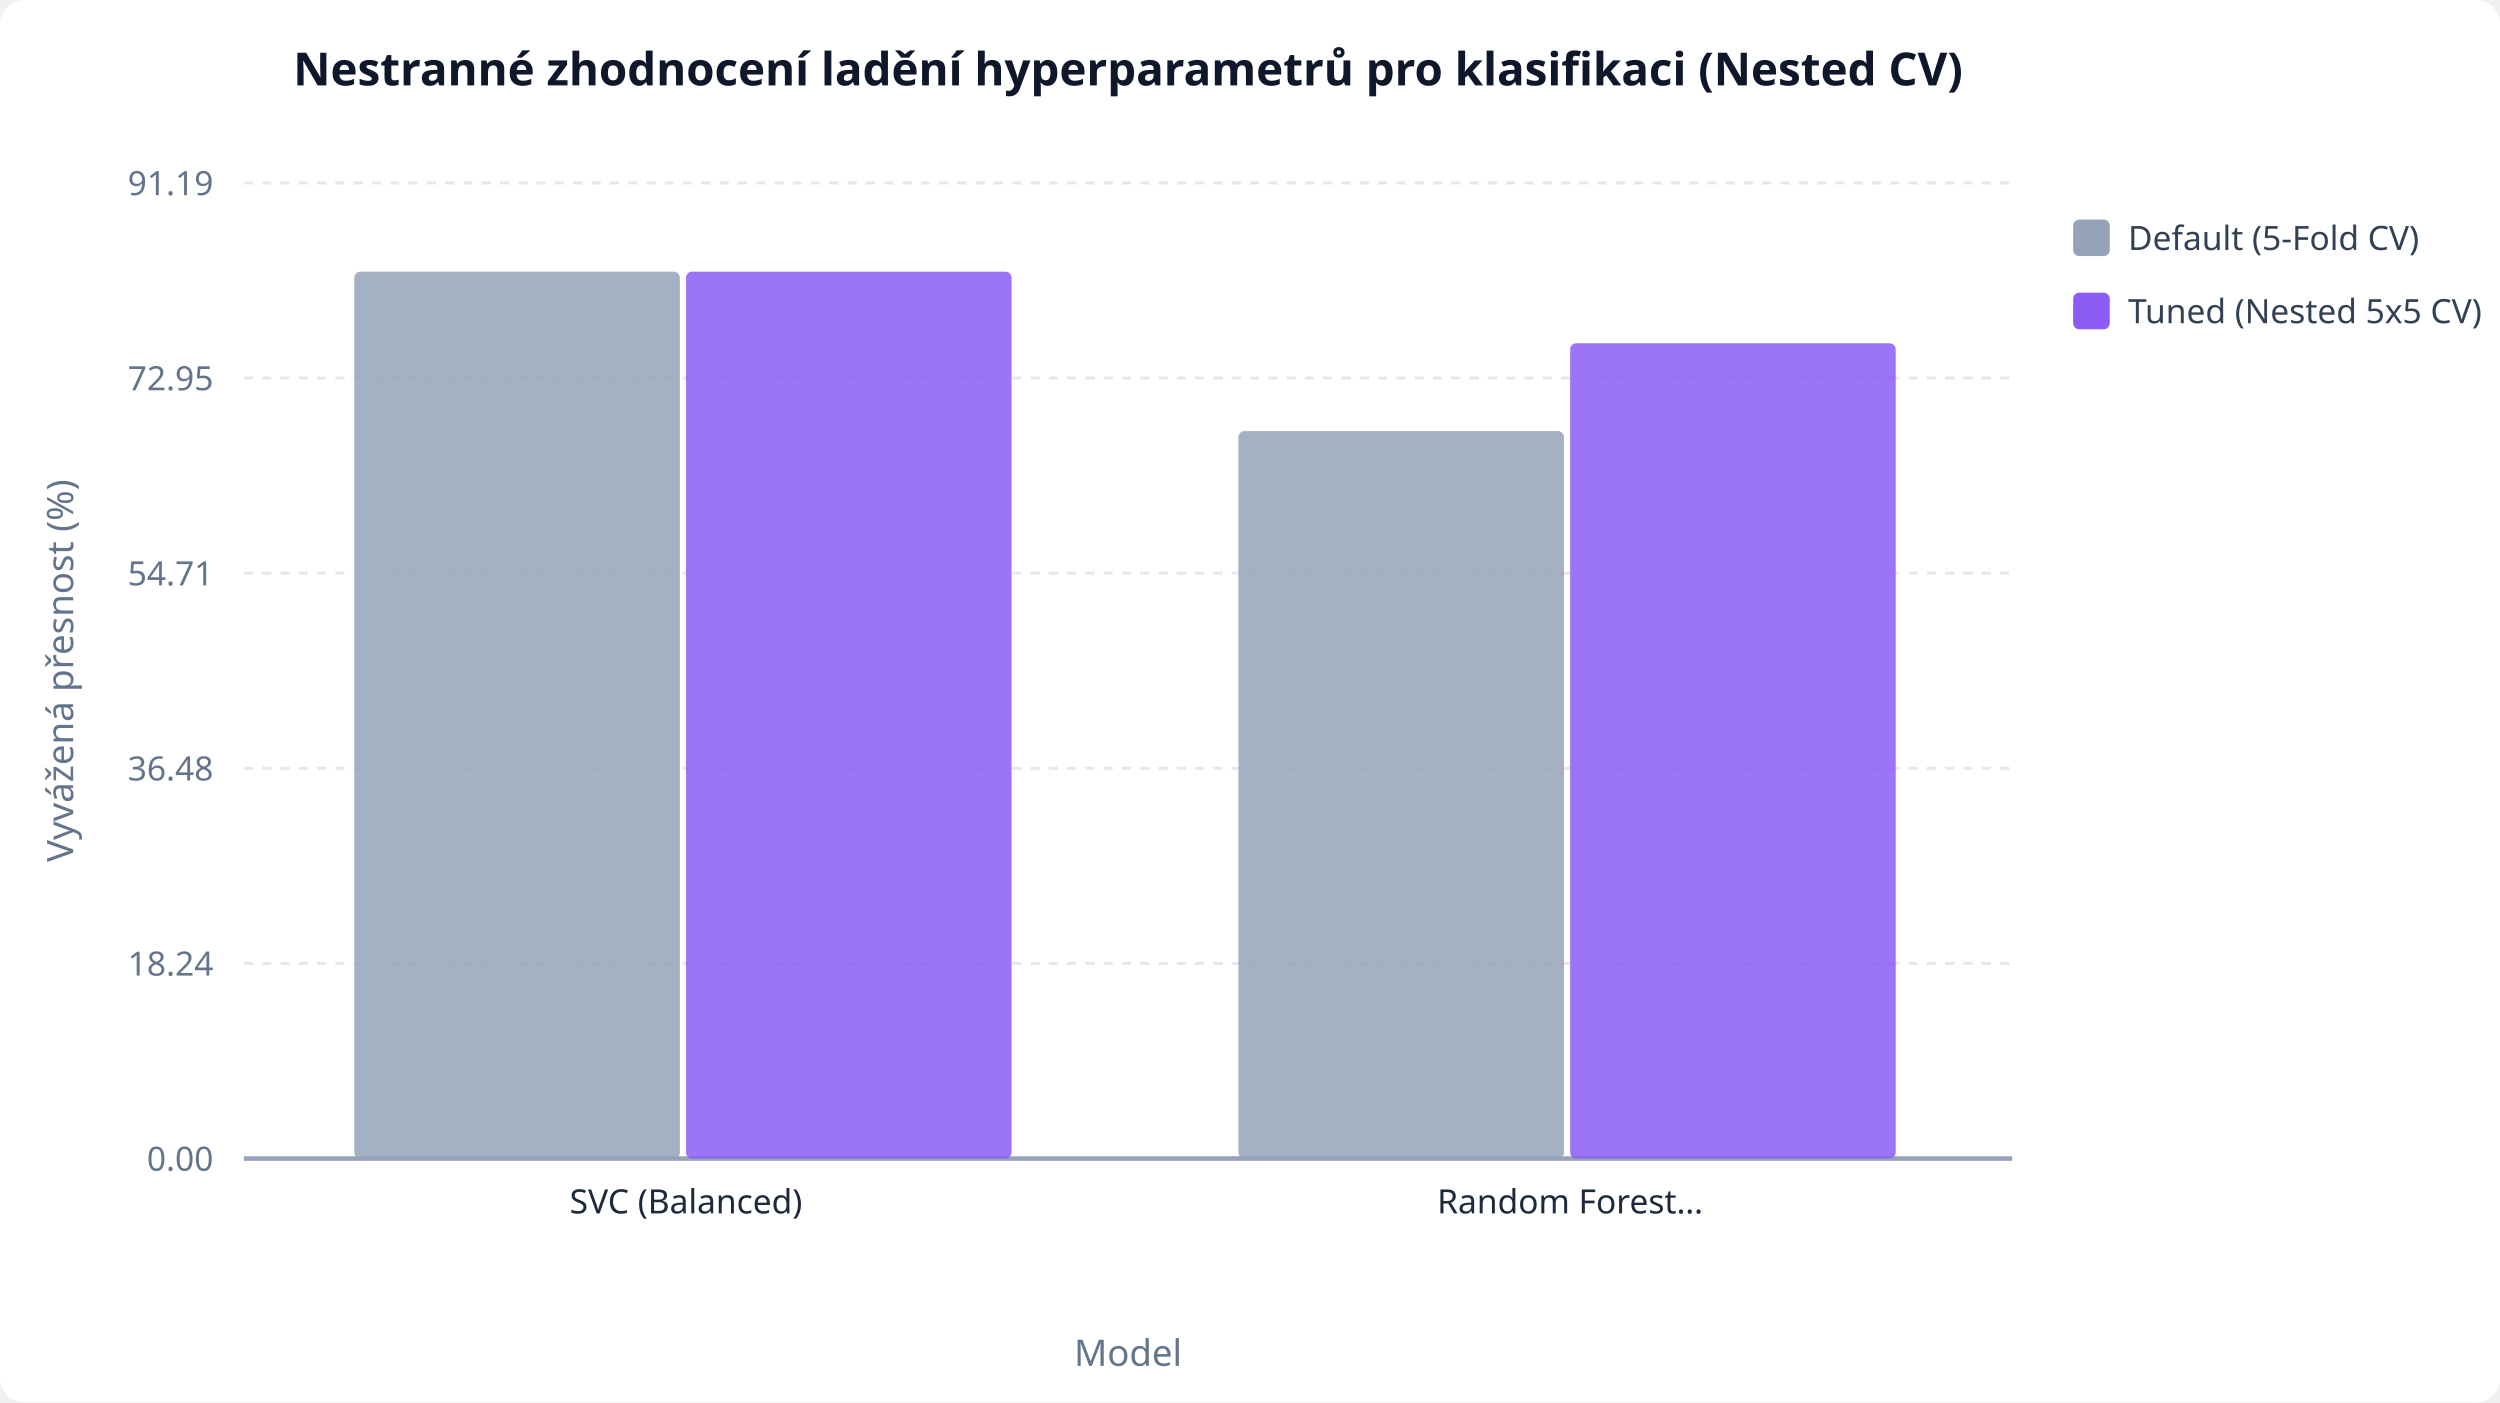
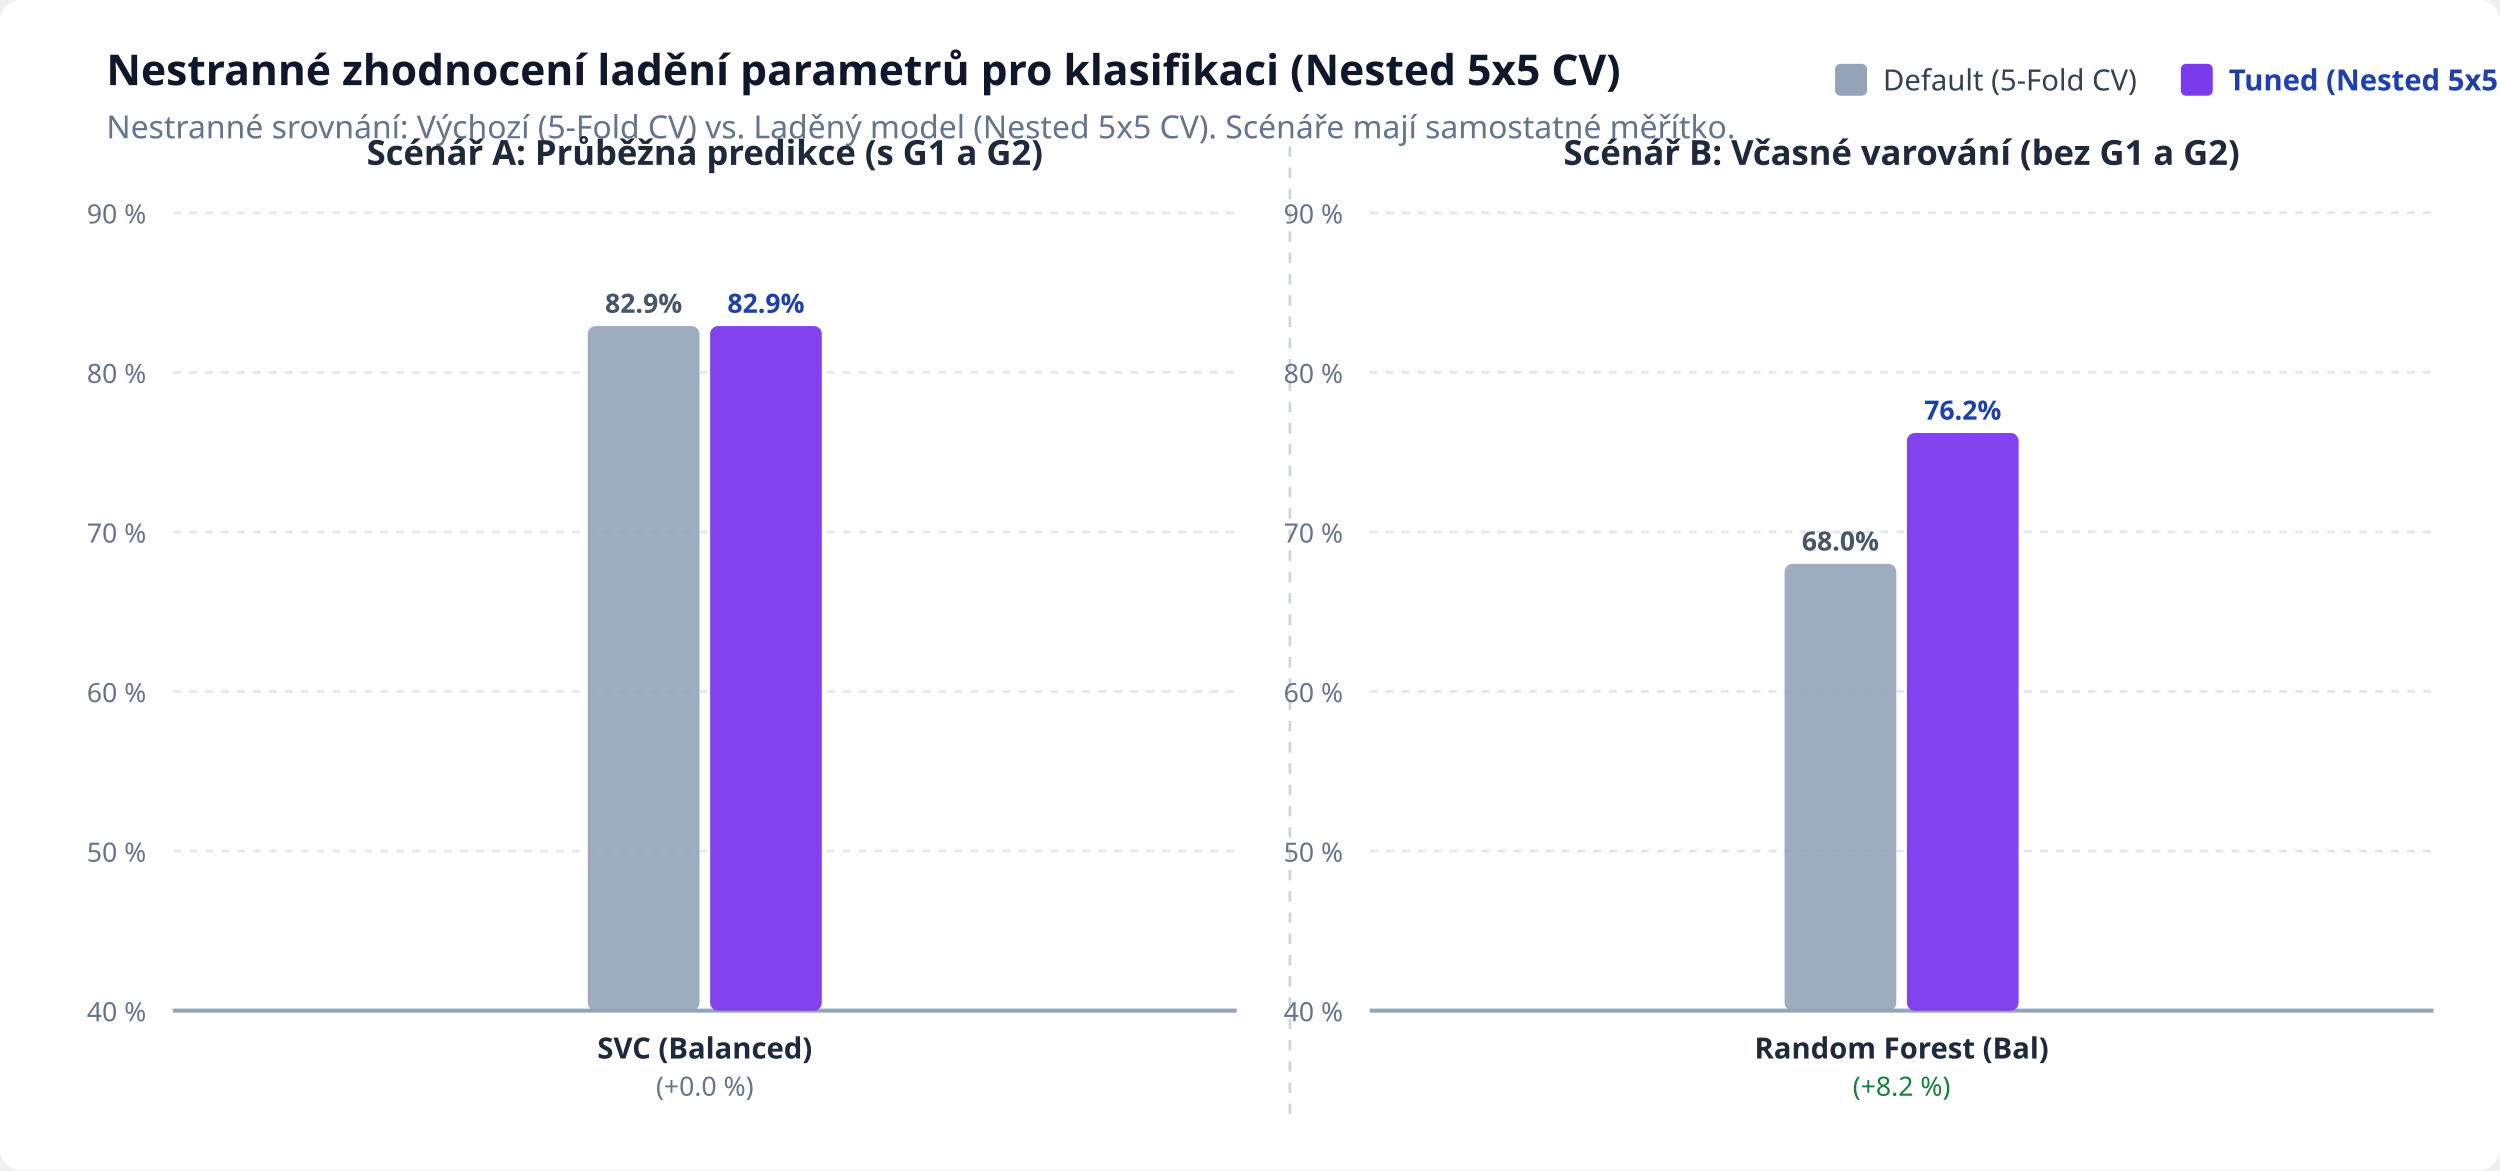
- <svg xmlns="http://www.w3.org/2000/svg" viewBox="0 0 820 460" width="820" height="460" style="background:#ffffff; border-radius:8px; border:1px solid #e2e8f0; font-family:system-ui, sans-serif;">
-   <rect width="820" height="460" fill="#ffffff" rx="8" />
-   <text x="370.0" y="28" text-anchor="middle" font-size="15" font-weight="bold" fill="#0f172a">Nestranné zhodnocení ladění hyperparametrů pro klasifikaci (Nested CV)</text>
-   <text x="370.0" y="448" text-anchor="middle" font-size="12" fill="#64748b">Model</text>
-   <text x="24" y="220.0" text-anchor="middle" font-size="12" fill="#64748b" transform="rotate(-90, 24, 220.0)">Vyvážená přesnost (%)</text>
-   <line x1="80" y1="380.0" x2="660" y2="380.0" stroke="#e2e8f0" stroke-width="1" stroke-dasharray="3 3" />
-   <line x1="80" y1="316.0" x2="660" y2="316.0" stroke="#e2e8f0" stroke-width="1" stroke-dasharray="3 3" />
-   <line x1="80" y1="252.0" x2="660" y2="252.0" stroke="#e2e8f0" stroke-width="1" stroke-dasharray="3 3" />
-   <line x1="80" y1="188.0" x2="660" y2="188.0" stroke="#e2e8f0" stroke-width="1" stroke-dasharray="3 3" />
-   <line x1="80" y1="124.0" x2="660" y2="124.0" stroke="#e2e8f0" stroke-width="1" stroke-dasharray="3 3" />
-   <line x1="80" y1="60.0" x2="660" y2="60.0" stroke="#e2e8f0" stroke-width="1" stroke-dasharray="3 3" />
-   <line x1="80" y1="380.0" x2="660" y2="380.0" stroke="#94a3b8" stroke-width="1.5" />
-   <rect x="116.2" y="89.1" width="106.8" height="290.9" rx="2" fill="#94a3b8" opacity="0.85" />
-   <rect x="225.0" y="89.1" width="106.8" height="290.9" rx="2" fill="#8b5cf6" opacity="0.85" />
-   <rect x="406.2" y="141.4" width="106.8" height="238.6" rx="2" fill="#94a3b8" opacity="0.85" />
-   <rect x="515.0" y="112.6" width="106.8" height="267.4" rx="2" fill="#8b5cf6" opacity="0.85" />
-   <text x="70" y="384.0" text-anchor="end" font-family="system-ui, sans-serif" font-size="11" fill="#64748b">0.00</text>
-   <text x="70" y="320.0" text-anchor="end" font-family="system-ui, sans-serif" font-size="11" fill="#64748b">18.24</text>
-   <text x="70" y="256.0" text-anchor="end" font-family="system-ui, sans-serif" font-size="11" fill="#64748b">36.48</text>
-   <text x="70" y="192.0" text-anchor="end" font-family="system-ui, sans-serif" font-size="11" fill="#64748b">54.71</text>
-   <text x="70" y="128.0" text-anchor="end" font-family="system-ui, sans-serif" font-size="11" fill="#64748b">72.95</text>
-   <text x="70" y="64.0" text-anchor="end" font-family="system-ui, sans-serif" font-size="11" fill="#64748b">91.19</text>
-   <text x="225.0" y="398.0" text-anchor="middle" font-family="system-ui, sans-serif" font-size="11" fill="#1e293b">SVC (Balanced)</text>
-   <text x="515.0" y="398.0" text-anchor="middle" font-family="system-ui, sans-serif" font-size="11" fill="#1e293b">Random Forest…</text>
-   <rect x="680" y="72" width="12" height="12" rx="2" fill="#94a3b8" />
-   <text x="698" y="82" font-size="11" fill="#334155">Default (5-Fold CV)</text>
-   <rect x="680" y="96" width="12" height="12" rx="2" fill="#8b5cf6" />
-   <text x="698" y="106" font-size="11" fill="#334155">Tuned (Nested 5x5 CV)</text>
+ <svg xmlns="http://www.w3.org/2000/svg" viewBox="0 0 940 440" width="940" height="440" style="background:#ffffff; border-radius:8px; border:1px solid #e2e8f0; font-family:system-ui, sans-serif;">
+   <rect width="940" height="440" fill="#ffffff" rx="8" />
+   <text x="40" y="32" font-size="16" font-weight="bold" fill="#0f172a">Nestranné zhodnocení ladění parametrů pro klasifikaci (Nested 5x5 CV)</text>
+   <text x="40" y="52" font-size="12" fill="#64748b">Nestranné srovnání: Výchozí (5-Fold CV) vs. Laděný model (Nested 5x5 CV). Scénáře mají samostatné měřítko.</text>
+   <g transform="translate(690, 24)">
+     <rect x="0" y="0" width="12" height="12" rx="2" fill="#94a3b8" />
+     <text x="18" y="10" font-size="11" fill="#334155">Default (5-Fold CV)</text>
+     <rect x="130" y="0" width="12" height="12" rx="2" fill="#7c3aed" />
+     <text x="148" y="10" font-size="11" fill="#1e40af" font-weight="bold">Tuned (Nested 5x5 CV)</text>
+   </g>
+   <line x1="485" y1="55" x2="485" y2="420" stroke="#cbd5e1" stroke-width="1" stroke-dasharray="4 4" />
+   <text x="265.0" y="62" text-anchor="middle" font-size="13" font-weight="bold" fill="#1e293b">Scénář A: Průběžná predikce (s G1 a G2)</text>
+   <line x1="65" y1="380.0" x2="465" y2="380.0" stroke="#e2e8f0" stroke-width="1" stroke-dasharray="3 3" />
+   <text x="55" y="384.0" text-anchor="end" font-family="system-ui, sans-serif" font-size="10" fill="#64748b">40 %</text>
+   <line x1="65" y1="320.0" x2="465" y2="320.0" stroke="#e2e8f0" stroke-width="1" stroke-dasharray="3 3" />
+   <text x="55" y="324.0" text-anchor="end" font-family="system-ui, sans-serif" font-size="10" fill="#64748b">50 %</text>
+   <line x1="65" y1="260.0" x2="465" y2="260.0" stroke="#e2e8f0" stroke-width="1" stroke-dasharray="3 3" />
+   <text x="55" y="264.0" text-anchor="end" font-family="system-ui, sans-serif" font-size="10" fill="#64748b">60 %</text>
+   <line x1="65" y1="200.0" x2="465" y2="200.0" stroke="#e2e8f0" stroke-width="1" stroke-dasharray="3 3" />
+   <text x="55" y="204.0" text-anchor="end" font-family="system-ui, sans-serif" font-size="10" fill="#64748b">70 %</text>
+   <line x1="65" y1="140.0" x2="465" y2="140.0" stroke="#e2e8f0" stroke-width="1" stroke-dasharray="3 3" />
+   <text x="55" y="144.0" text-anchor="end" font-family="system-ui, sans-serif" font-size="10" fill="#64748b">80 %</text>
+   <line x1="65" y1="80.0" x2="465" y2="80.0" stroke="#e2e8f0" stroke-width="1" stroke-dasharray="3 3" />
+   <text x="55" y="84.0" text-anchor="end" font-family="system-ui, sans-serif" font-size="10" fill="#64748b">90 %</text>
+   <line x1="65" y1="380.0" x2="465" y2="380.0" stroke="#94a3b8" stroke-width="1.5" />
+   <rect x="221.0" y="122.6" width="42.0" height="257.4" rx="3" fill="#94a3b8" opacity="0.9" />
+   <text x="242.0" y="117.6" text-anchor="middle" font-family="system-ui, sans-serif" font-size="10" font-weight="600" fill="#475569">82.9%</text>
+   <rect x="267.0" y="122.6" width="42.0" height="257.4" rx="3" fill="#7c3aed" opacity="0.95" />
+   <text x="288.0" y="117.6" text-anchor="middle" font-family="system-ui, sans-serif" font-size="10" font-weight="600" fill="#1e40af">82.9%</text>
+   <text x="265.0" y="398" text-anchor="middle" font-family="system-ui, sans-serif" font-size="11" font-weight="600" fill="#1e293b">SVC (Balanced)</text>
+   <text x="265.0" y="412" text-anchor="middle" font-family="system-ui, sans-serif" font-size="10" fill="#64748b">(+0.0 %)</text>
+   <text x="715.0" y="62" text-anchor="middle" font-size="13" font-weight="bold" fill="#1e293b">Scénář B: Včasné varování (bez G1 a G2)</text>
+   <line x1="515" y1="380.0" x2="915" y2="380.0" stroke="#e2e8f0" stroke-width="1" stroke-dasharray="3 3" />
+   <text x="505" y="384.0" text-anchor="end" font-family="system-ui, sans-serif" font-size="10" fill="#64748b">40 %</text>
+   <line x1="515" y1="320.0" x2="915" y2="320.0" stroke="#e2e8f0" stroke-width="1" stroke-dasharray="3 3" />
+   <text x="505" y="324.0" text-anchor="end" font-family="system-ui, sans-serif" font-size="10" fill="#64748b">50 %</text>
+   <line x1="515" y1="260.0" x2="915" y2="260.0" stroke="#e2e8f0" stroke-width="1" stroke-dasharray="3 3" />
+   <text x="505" y="264.0" text-anchor="end" font-family="system-ui, sans-serif" font-size="10" fill="#64748b">60 %</text>
+   <line x1="515" y1="200.0" x2="915" y2="200.0" stroke="#e2e8f0" stroke-width="1" stroke-dasharray="3 3" />
+   <text x="505" y="204.0" text-anchor="end" font-family="system-ui, sans-serif" font-size="10" fill="#64748b">70 %</text>
+   <line x1="515" y1="140.0" x2="915" y2="140.0" stroke="#e2e8f0" stroke-width="1" stroke-dasharray="3 3" />
+   <text x="505" y="144.0" text-anchor="end" font-family="system-ui, sans-serif" font-size="10" fill="#64748b">80 %</text>
+   <line x1="515" y1="80.0" x2="915" y2="80.0" stroke="#e2e8f0" stroke-width="1" stroke-dasharray="3 3" />
+   <text x="505" y="84.0" text-anchor="end" font-family="system-ui, sans-serif" font-size="10" fill="#64748b">90 %</text>
+   <line x1="515" y1="380.0" x2="915" y2="380.0" stroke="#94a3b8" stroke-width="1.5" />
+   <rect x="671.0" y="212.0" width="42.0" height="168.0" rx="3" fill="#94a3b8" opacity="0.9" />
+   <text x="692.0" y="207.0" text-anchor="middle" font-family="system-ui, sans-serif" font-size="10" font-weight="600" fill="#475569">68.0%</text>
+   <rect x="717.0" y="162.8" width="42.0" height="217.2" rx="3" fill="#7c3aed" opacity="0.95" />
+   <text x="738.0" y="157.8" text-anchor="middle" font-family="system-ui, sans-serif" font-size="10" font-weight="600" fill="#1e40af">76.2%</text>
+   <text x="715.0" y="398" text-anchor="middle" font-family="system-ui, sans-serif" font-size="11" font-weight="600" fill="#1e293b">Random Forest (Bal)</text>
+   <text x="715.0" y="412" text-anchor="middle" font-family="system-ui, sans-serif" font-size="10" fill="#15803d">(+8.2 %)</text>
</svg>
